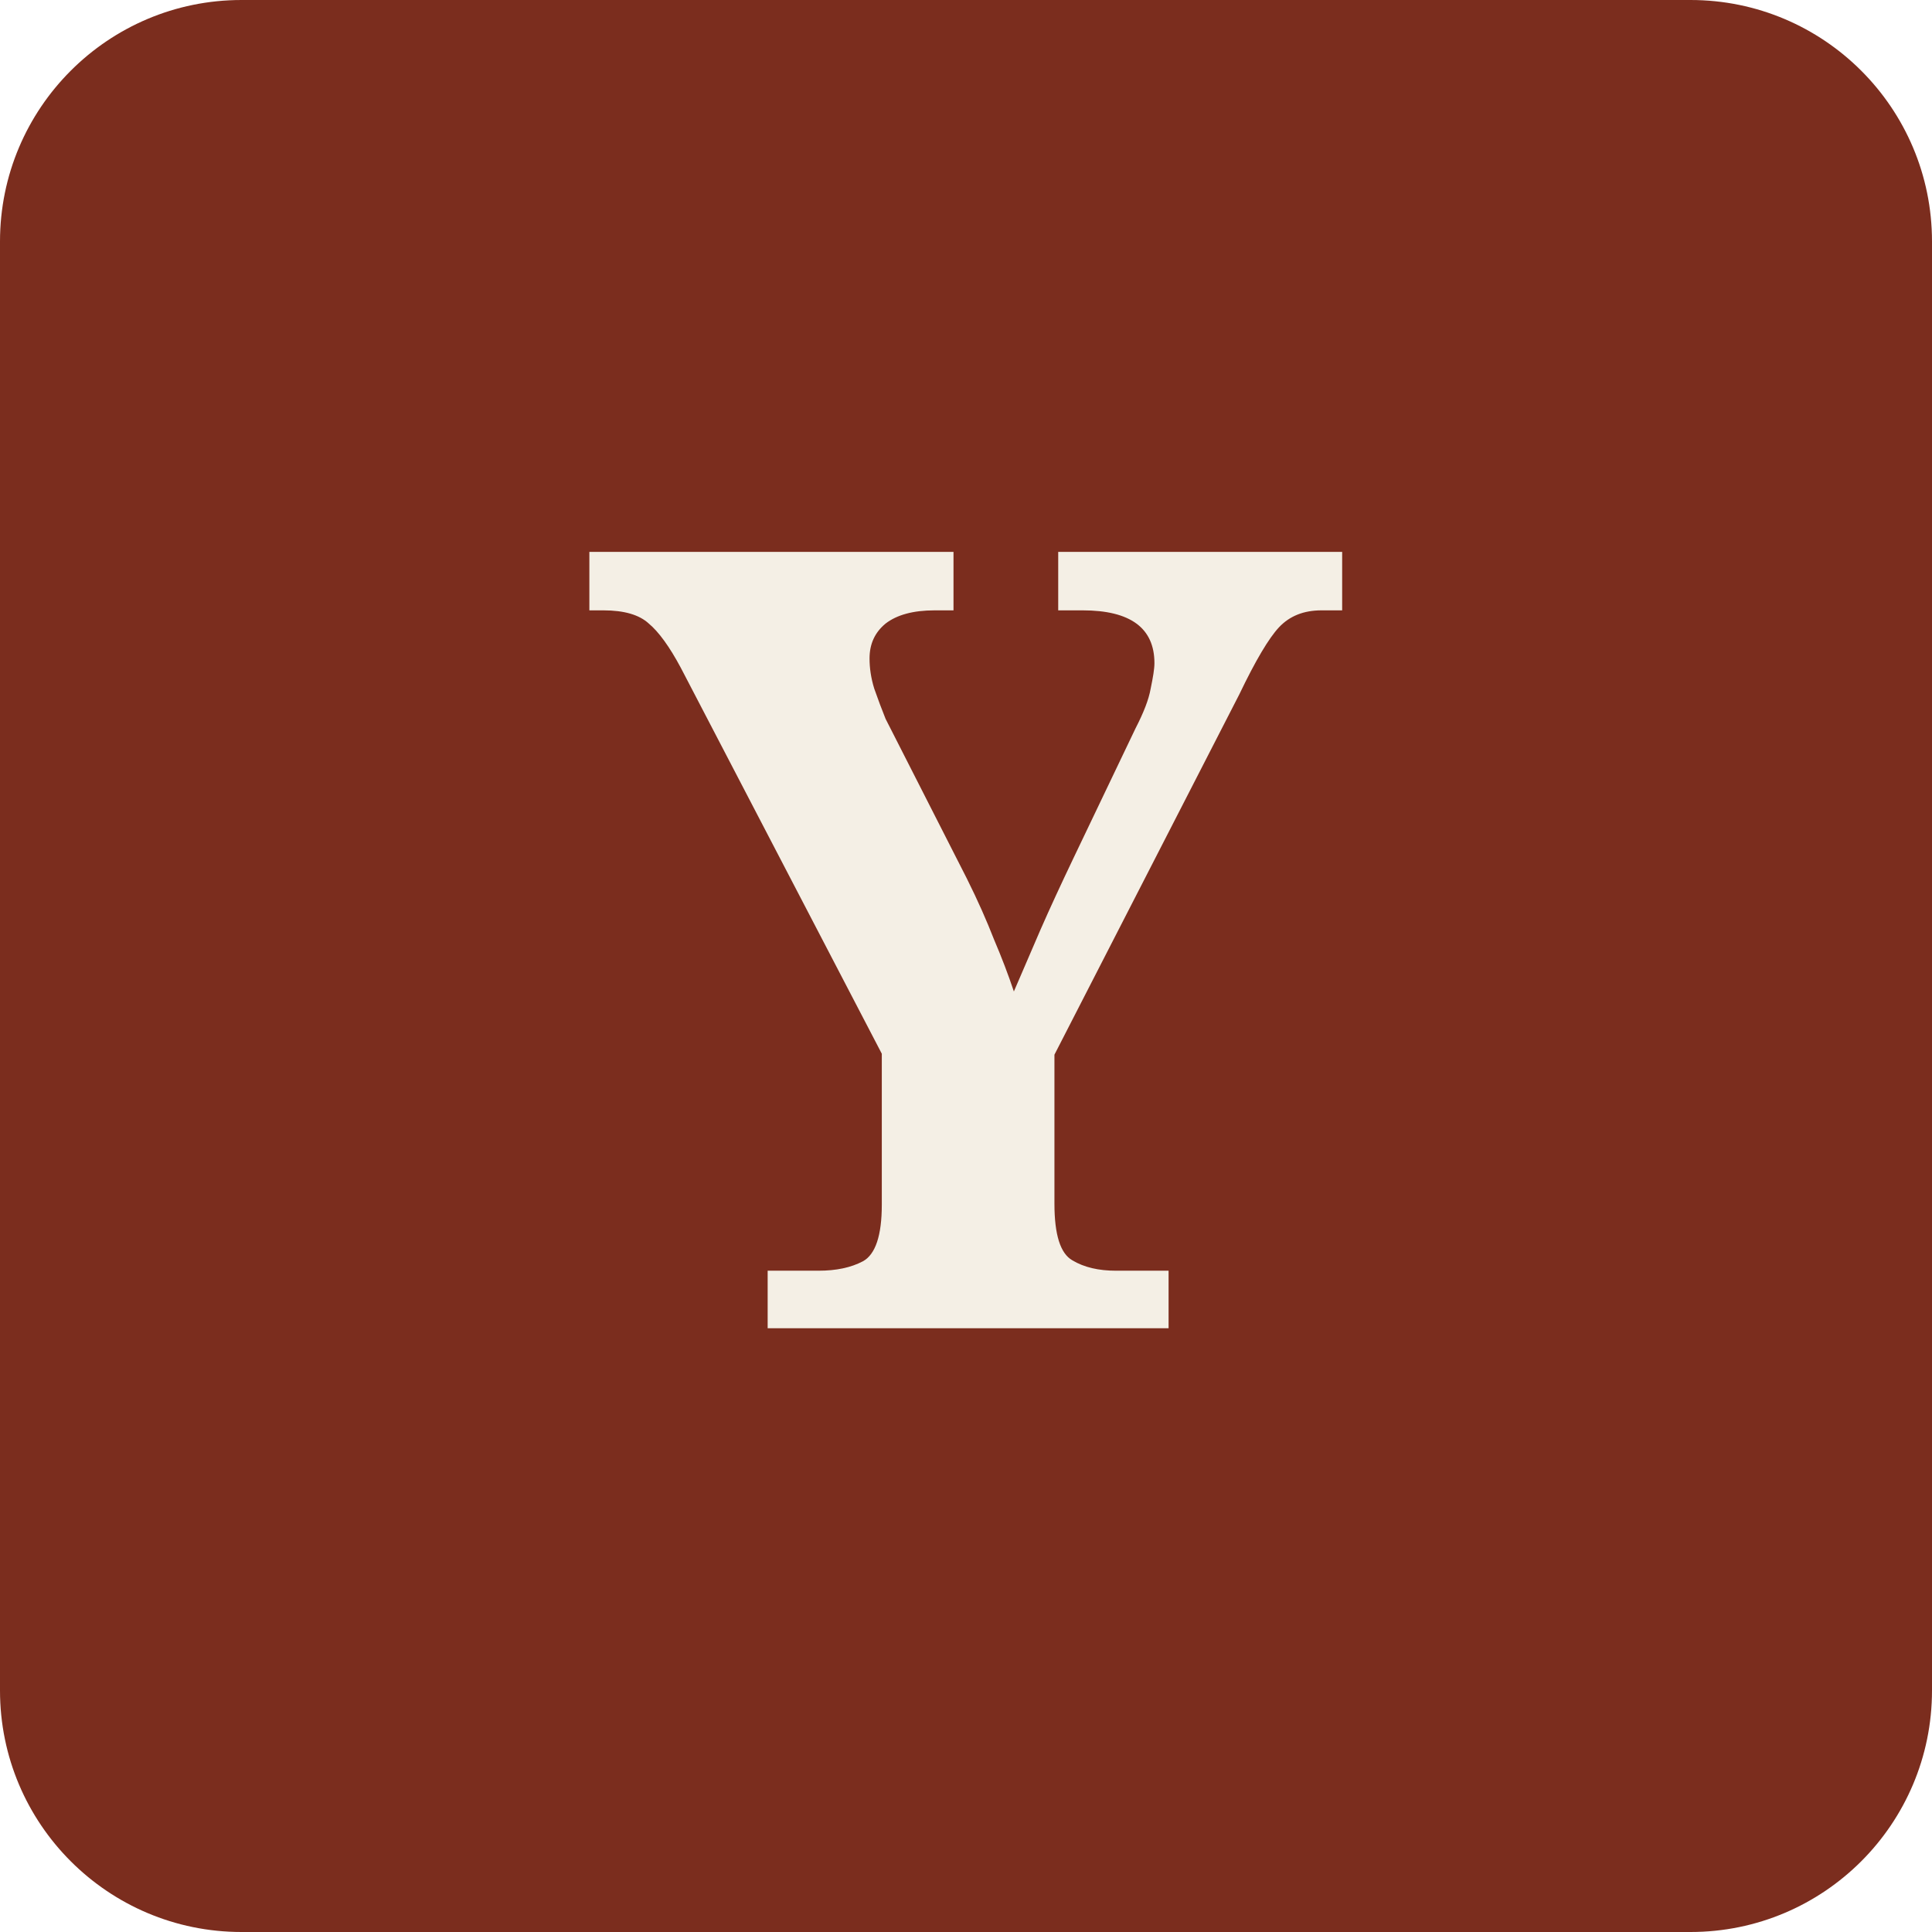
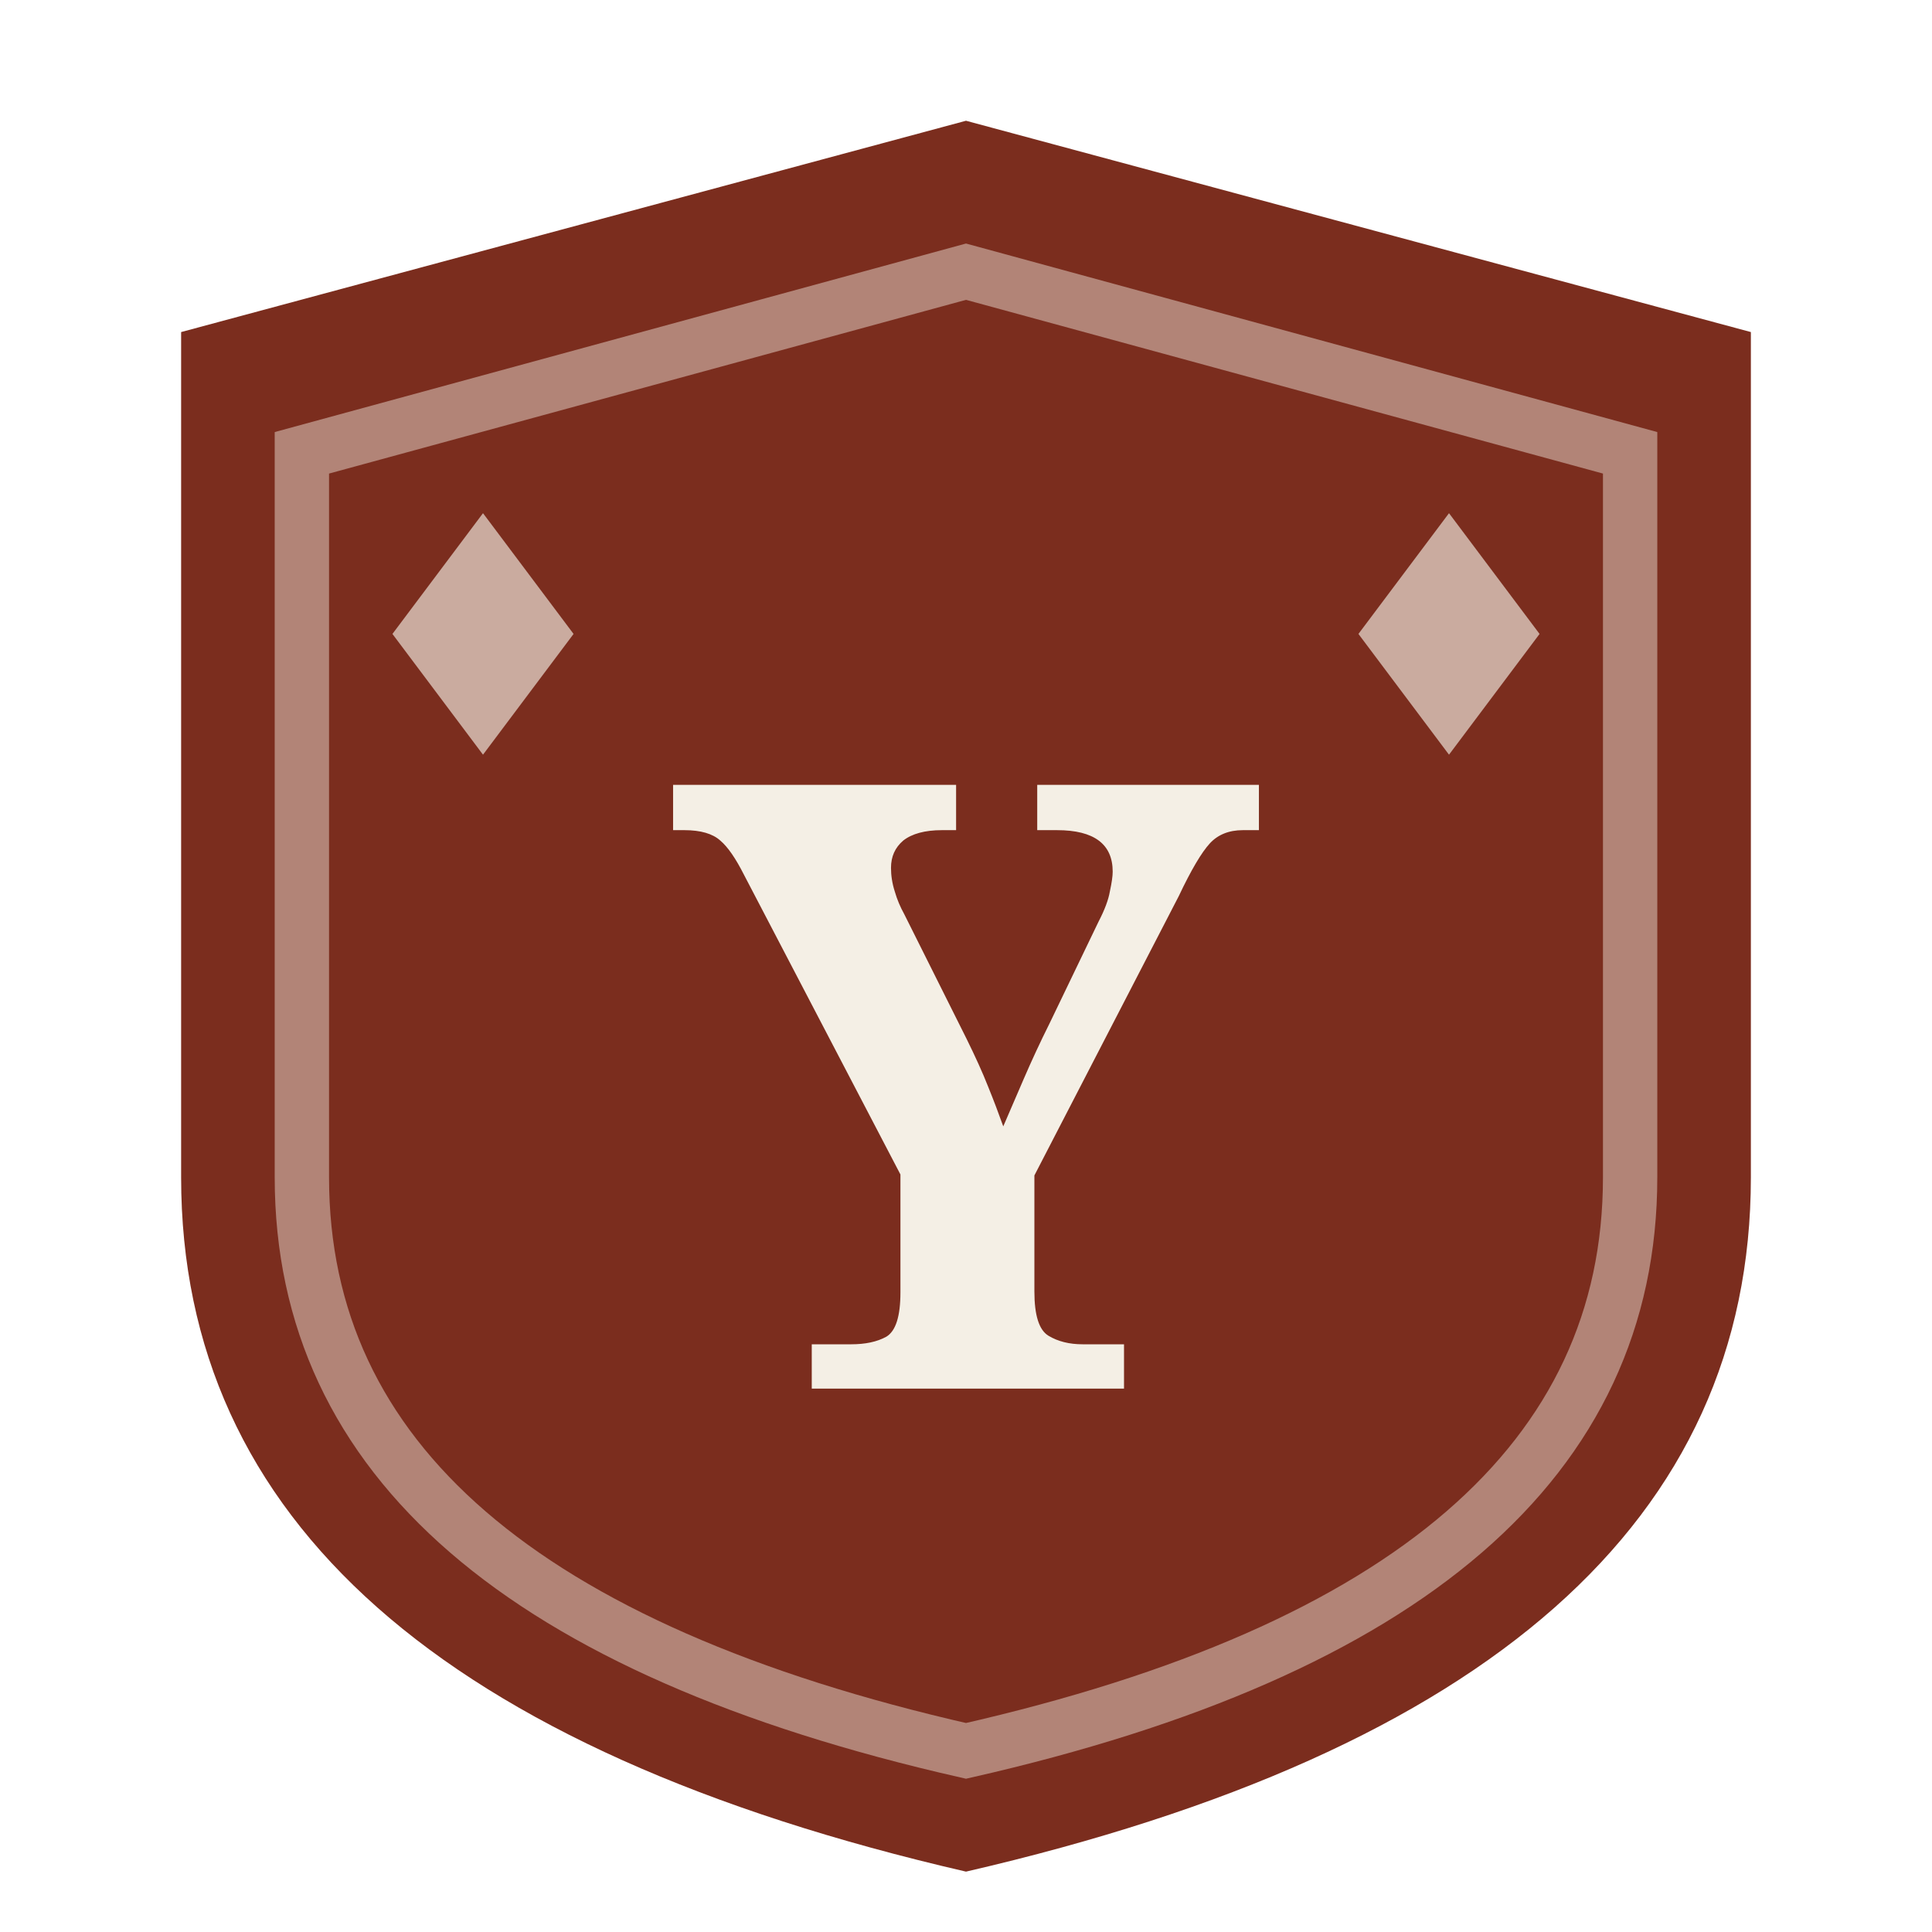
<svg xmlns="http://www.w3.org/2000/svg" viewBox="0 0 32 32">
-   <rect width="32" height="32" rx="4" fill="#7b2d1e" />
-   <text x="16" y="22" text-anchor="middle" font-family="Georgia, serif" font-size="18" font-weight="bold" fill="#f4efe5">Y</text>
+   <path d="M16 2 L29 5.5 L29 19.5 Q29 28 16 31 Q3 28 3 19.5 L3 5.5 Z" fill="#7b2d1e" />
+   <path d="M16 4.5 L27 7.5 L27 19.5 Q27 26.5 16 29 Q5 26.5 5 19.5 L5 7.5 Z" fill="none" stroke="rgba(244,239,229,0.45)" stroke-width="0.9" />
+   <path d="M8 8.5 L9.5 10.5 L8 12.5 L6.5 10.5 Z" fill="rgba(244,239,229,0.65)" />
+   <path d="M24 8.5 L25.5 10.5 L24 12.5 L22.5 10.5 Z" fill="rgba(244,239,229,0.65)" />
+   <text x="16" y="23" text-anchor="middle" font-family="Georgia, serif" font-size="14" font-weight="bold" fill="#f4efe5">Y</text>
</svg>
